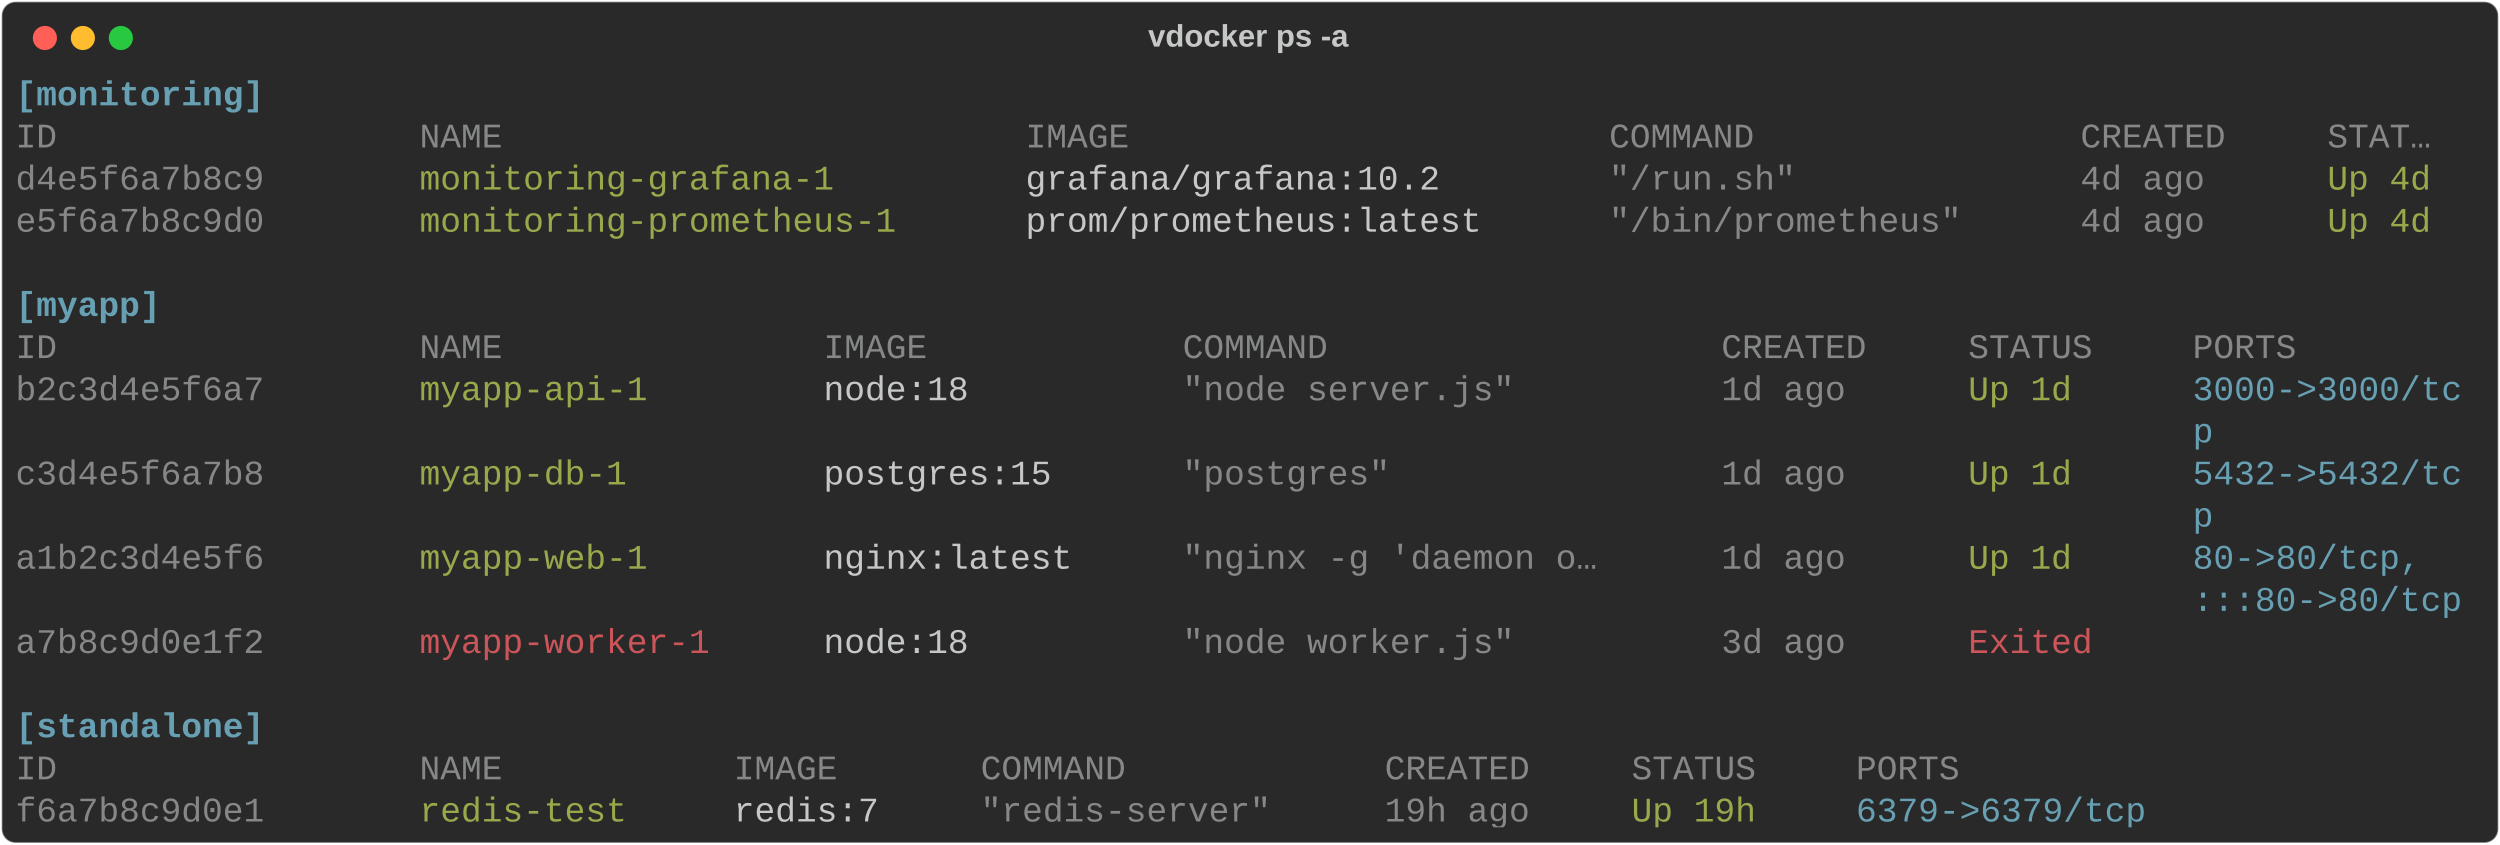
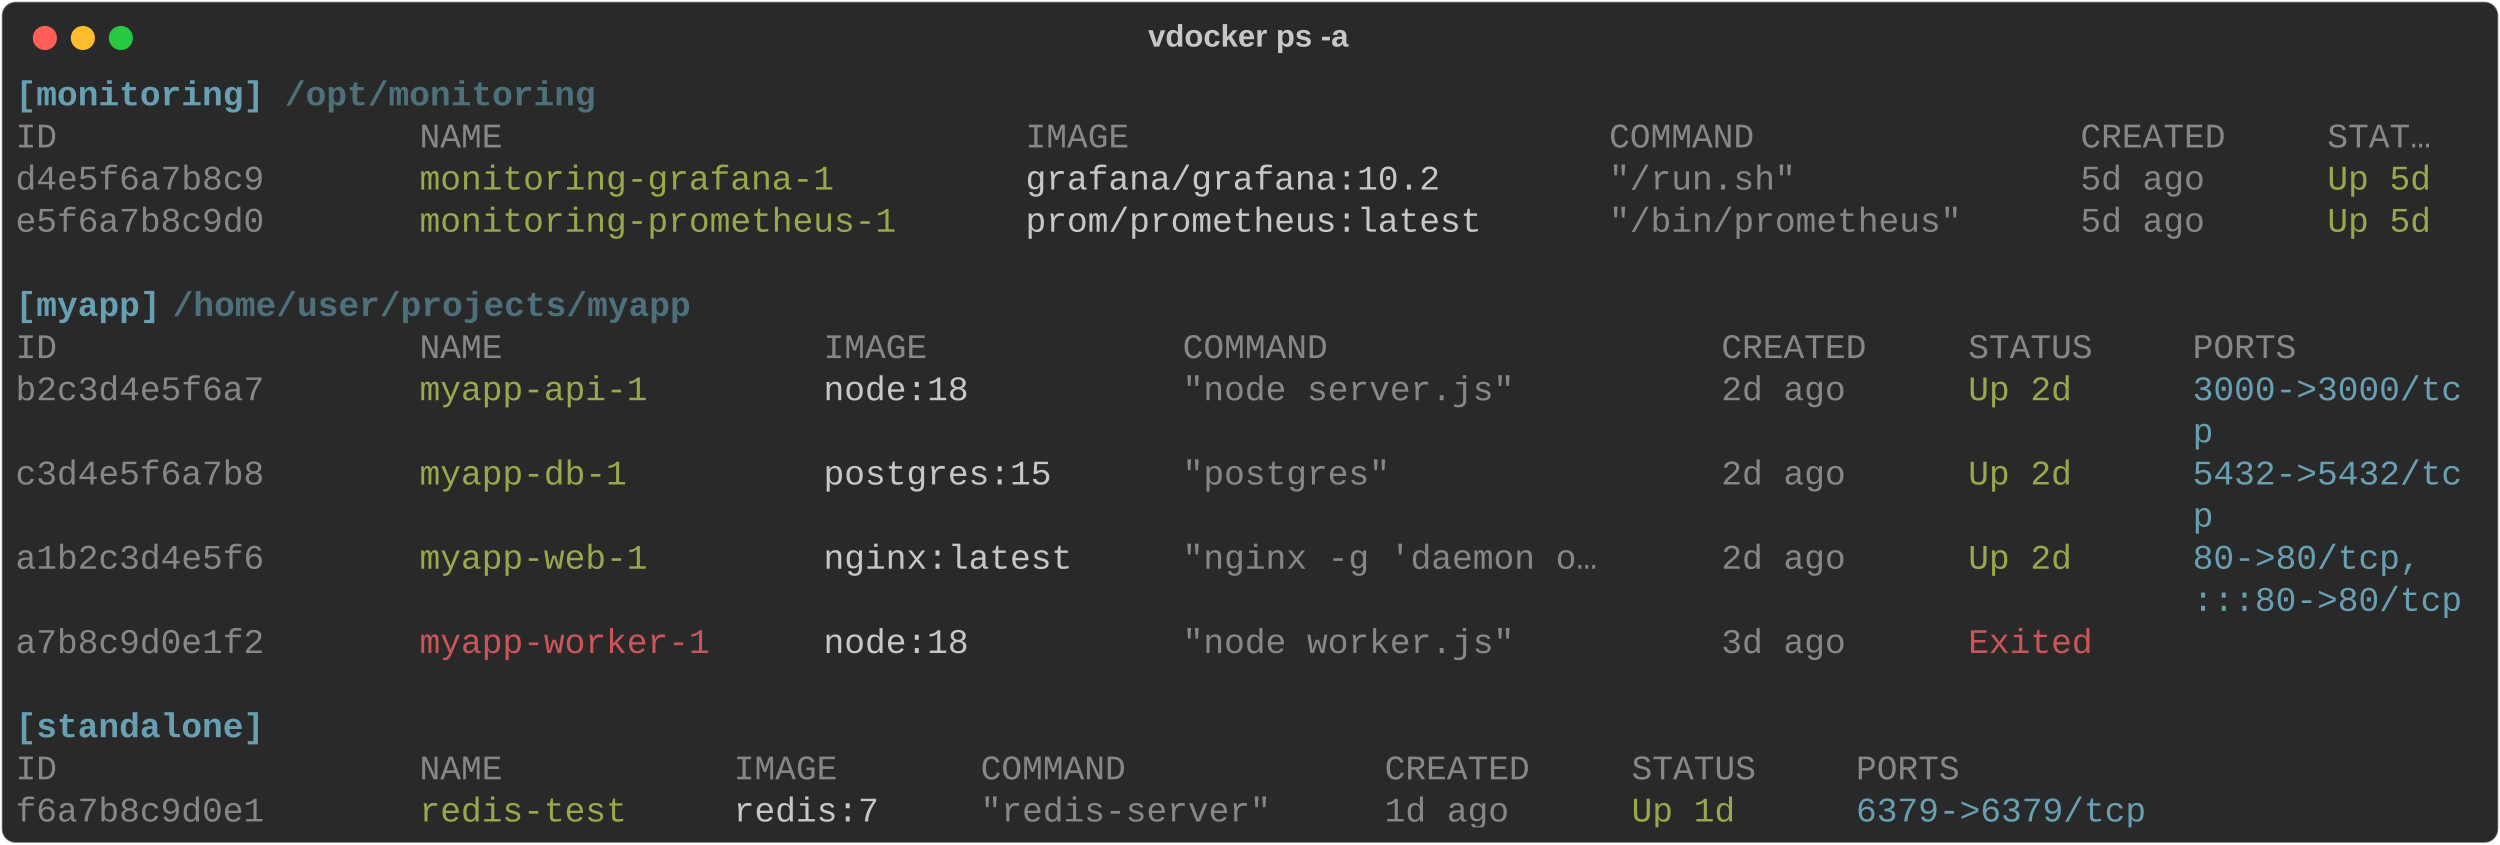
<svg xmlns="http://www.w3.org/2000/svg" class="rich-terminal" viewBox="0 0 1448 489.2">
  <style>

-     .terminal-1149786759-matrix {
+     .terminal-3113330127-matrix {
        font-family: "SFMono-Regular", "Menlo", "Consolas", "Liberation Mono", "Courier New", monospace;
        font-size: 20px;
        line-height: 24.4px;
        font-variant-east-asian: full-width;
    }

-     .terminal-1149786759-title {
+     .terminal-3113330127-title {
        font-size: 18px;
        font-weight: bold;
        font-family: arial;
    }

-     .terminal-1149786759-r1 { fill: #68a0b3;font-weight: bold }
- .terminal-1149786759-r2 { fill: #c5c8c6 }
- .terminal-1149786759-r3 { fill: #868887 }
- .terminal-1149786759-r4 { fill: #98a84b }
- .terminal-1149786759-r5 { fill: #68a0b3 }
- .terminal-1149786759-r6 { fill: #cc555a }
+     .terminal-3113330127-r1 { fill: #68a0b3;font-weight: bold }
+ .terminal-3113330127-r2 { fill: #4e707b;font-weight: bold }
+ .terminal-3113330127-r3 { fill: #c5c8c6 }
+ .terminal-3113330127-r4 { fill: #868887 }
+ .terminal-3113330127-r5 { fill: #98a84b }
+ .terminal-3113330127-r6 { fill: #68a0b3 }
+ .terminal-3113330127-r7 { fill: #cc555a }
    </style>
  <defs>
-     <clipPath id="terminal-1149786759-clip-terminal">
+     <clipPath id="terminal-3113330127-clip-terminal">
      <rect x="0" y="0" width="1429.0" height="438.2" />
    </clipPath>
-     <clipPath id="terminal-1149786759-line-0">
+     <clipPath id="terminal-3113330127-line-0">
      <rect x="0" y="1.5" width="1430" height="24.65" />
    </clipPath>
-     <clipPath id="terminal-1149786759-line-1">
+     <clipPath id="terminal-3113330127-line-1">
      <rect x="0" y="25.9" width="1430" height="24.65" />
    </clipPath>
-     <clipPath id="terminal-1149786759-line-2">
+     <clipPath id="terminal-3113330127-line-2">
      <rect x="0" y="50.3" width="1430" height="24.65" />
    </clipPath>
-     <clipPath id="terminal-1149786759-line-3">
+     <clipPath id="terminal-3113330127-line-3">
      <rect x="0" y="74.7" width="1430" height="24.65" />
    </clipPath>
-     <clipPath id="terminal-1149786759-line-4">
+     <clipPath id="terminal-3113330127-line-4">
      <rect x="0" y="99.1" width="1430" height="24.65" />
    </clipPath>
-     <clipPath id="terminal-1149786759-line-5">
+     <clipPath id="terminal-3113330127-line-5">
      <rect x="0" y="123.5" width="1430" height="24.65" />
    </clipPath>
-     <clipPath id="terminal-1149786759-line-6">
+     <clipPath id="terminal-3113330127-line-6">
      <rect x="0" y="147.9" width="1430" height="24.65" />
    </clipPath>
-     <clipPath id="terminal-1149786759-line-7">
+     <clipPath id="terminal-3113330127-line-7">
      <rect x="0" y="172.3" width="1430" height="24.65" />
    </clipPath>
-     <clipPath id="terminal-1149786759-line-8">
+     <clipPath id="terminal-3113330127-line-8">
      <rect x="0" y="196.7" width="1430" height="24.65" />
    </clipPath>
-     <clipPath id="terminal-1149786759-line-9">
+     <clipPath id="terminal-3113330127-line-9">
      <rect x="0" y="221.1" width="1430" height="24.65" />
    </clipPath>
-     <clipPath id="terminal-1149786759-line-10">
+     <clipPath id="terminal-3113330127-line-10">
      <rect x="0" y="245.5" width="1430" height="24.65" />
    </clipPath>
-     <clipPath id="terminal-1149786759-line-11">
+     <clipPath id="terminal-3113330127-line-11">
      <rect x="0" y="269.9" width="1430" height="24.65" />
    </clipPath>
-     <clipPath id="terminal-1149786759-line-12">
+     <clipPath id="terminal-3113330127-line-12">
      <rect x="0" y="294.3" width="1430" height="24.65" />
    </clipPath>
-     <clipPath id="terminal-1149786759-line-13">
+     <clipPath id="terminal-3113330127-line-13">
      <rect x="0" y="318.7" width="1430" height="24.65" />
    </clipPath>
-     <clipPath id="terminal-1149786759-line-14">
+     <clipPath id="terminal-3113330127-line-14">
      <rect x="0" y="343.1" width="1430" height="24.65" />
    </clipPath>
-     <clipPath id="terminal-1149786759-line-15">
+     <clipPath id="terminal-3113330127-line-15">
      <rect x="0" y="367.5" width="1430" height="24.65" />
    </clipPath>
-     <clipPath id="terminal-1149786759-line-16">
+     <clipPath id="terminal-3113330127-line-16">
      <rect x="0" y="391.9" width="1430" height="24.65" />
    </clipPath>
  </defs>
  <rect fill="#292929" stroke="rgba(255,255,255,0.35)" stroke-width="1" x="1" y="1" width="1446" height="487.2" rx="8" />
-   <text class="terminal-1149786759-title" fill="#c5c8c6" text-anchor="middle" x="723" y="27">vdocker ps -a</text>
+   <text class="terminal-3113330127-title" fill="#c5c8c6" text-anchor="middle" x="723" y="27">vdocker ps -a</text>
  <g transform="translate(26,22)">
    <circle cx="0" cy="0" r="7" fill="#ff5f57" />
    <circle cx="22" cy="0" r="7" fill="#febc2e" />
    <circle cx="44" cy="0" r="7" fill="#28c840" />
  </g>
-   <g transform="translate(9, 41)" clip-path="url(#terminal-1149786759-clip-terminal)">
-     <g class="terminal-1149786759-matrix">
-       <text class="terminal-1149786759-r1" x="0" y="20" textLength="156" clip-path="url(#terminal-1149786759-line-0)">[monitoring]</text>
-       <text class="terminal-1149786759-r2" x="1430" y="20" textLength="13" clip-path="url(#terminal-1149786759-line-0)">
- </text>
-       <text class="terminal-1149786759-r3" x="0" y="44.4" textLength="182" clip-path="url(#terminal-1149786759-line-1)">  ID          </text>
-       <text class="terminal-1149786759-r3" x="234" y="44.4" textLength="299" clip-path="url(#terminal-1149786759-line-1)">NAME                   </text>
-       <text class="terminal-1149786759-r3" x="585" y="44.4" textLength="286" clip-path="url(#terminal-1149786759-line-1)">IMAGE                 </text>
-       <text class="terminal-1149786759-r3" x="923" y="44.4" textLength="221" clip-path="url(#terminal-1149786759-line-1)">COMMAND          </text>
-       <text class="terminal-1149786759-r3" x="1196" y="44.4" textLength="91" clip-path="url(#terminal-1149786759-line-1)">CREATED</text>
-       <text class="terminal-1149786759-r3" x="1339" y="44.4" textLength="65" clip-path="url(#terminal-1149786759-line-1)">STAT…</text>
-       <text class="terminal-1149786759-r2" x="1430" y="44.4" textLength="13" clip-path="url(#terminal-1149786759-line-1)">
- </text>
-       <text class="terminal-1149786759-r3" x="0" y="68.8" textLength="182" clip-path="url(#terminal-1149786759-line-2)">  d4e5f6a7b8c9</text>
-       <text class="terminal-1149786759-r4" x="234" y="68.8" textLength="299" clip-path="url(#terminal-1149786759-line-2)">monitoring-grafana-1   </text>
-       <text class="terminal-1149786759-r2" x="585" y="68.8" textLength="286" clip-path="url(#terminal-1149786759-line-2)">grafana/grafana:10.2  </text>
-       <text class="terminal-1149786759-r3" x="923" y="68.8" textLength="221" clip-path="url(#terminal-1149786759-line-2)">"/run.sh"        </text>
-       <text class="terminal-1149786759-r3" x="1196" y="68.8" textLength="91" clip-path="url(#terminal-1149786759-line-2)">4d ago </text>
-       <text class="terminal-1149786759-r4" x="1339" y="68.8" textLength="65" clip-path="url(#terminal-1149786759-line-2)">Up 4d</text>
-       <text class="terminal-1149786759-r2" x="1430" y="68.8" textLength="13" clip-path="url(#terminal-1149786759-line-2)">
- </text>
-       <text class="terminal-1149786759-r3" x="0" y="93.2" textLength="182" clip-path="url(#terminal-1149786759-line-3)">  e5f6a7b8c9d0</text>
-       <text class="terminal-1149786759-r4" x="234" y="93.2" textLength="299" clip-path="url(#terminal-1149786759-line-3)">monitoring-prometheus-1</text>
-       <text class="terminal-1149786759-r2" x="585" y="93.2" textLength="286" clip-path="url(#terminal-1149786759-line-3)">prom/prometheus:latest</text>
-       <text class="terminal-1149786759-r3" x="923" y="93.2" textLength="221" clip-path="url(#terminal-1149786759-line-3)">"/bin/prometheus"</text>
-       <text class="terminal-1149786759-r3" x="1196" y="93.2" textLength="91" clip-path="url(#terminal-1149786759-line-3)">4d ago </text>
-       <text class="terminal-1149786759-r4" x="1339" y="93.2" textLength="65" clip-path="url(#terminal-1149786759-line-3)">Up 4d</text>
-       <text class="terminal-1149786759-r2" x="1430" y="93.2" textLength="13" clip-path="url(#terminal-1149786759-line-3)">
- </text>
-       <text class="terminal-1149786759-r2" x="1430" y="117.6" textLength="13" clip-path="url(#terminal-1149786759-line-4)">
- </text>
-       <text class="terminal-1149786759-r1" x="0" y="142" textLength="91" clip-path="url(#terminal-1149786759-line-5)">[myapp]</text>
-       <text class="terminal-1149786759-r2" x="1430" y="142" textLength="13" clip-path="url(#terminal-1149786759-line-5)">
- </text>
-       <text class="terminal-1149786759-r3" x="0" y="166.4" textLength="182" clip-path="url(#terminal-1149786759-line-6)">  ID          </text>
-       <text class="terminal-1149786759-r3" x="234" y="166.4" textLength="182" clip-path="url(#terminal-1149786759-line-6)">NAME          </text>
-       <text class="terminal-1149786759-r3" x="468" y="166.4" textLength="156" clip-path="url(#terminal-1149786759-line-6)">IMAGE       </text>
-       <text class="terminal-1149786759-r3" x="676" y="166.4" textLength="260" clip-path="url(#terminal-1149786759-line-6)">COMMAND             </text>
-       <text class="terminal-1149786759-r3" x="988" y="166.4" textLength="91" clip-path="url(#terminal-1149786759-line-6)">CREATED</text>
-       <text class="terminal-1149786759-r3" x="1131" y="166.4" textLength="78" clip-path="url(#terminal-1149786759-line-6)">STATUS</text>
-       <text class="terminal-1149786759-r3" x="1261" y="166.4" textLength="169" clip-path="url(#terminal-1149786759-line-6)">PORTS        </text>
-       <text class="terminal-1149786759-r2" x="1430" y="166.4" textLength="13" clip-path="url(#terminal-1149786759-line-6)">
- </text>
-       <text class="terminal-1149786759-r3" x="0" y="190.8" textLength="182" clip-path="url(#terminal-1149786759-line-7)">  b2c3d4e5f6a7</text>
-       <text class="terminal-1149786759-r4" x="234" y="190.8" textLength="182" clip-path="url(#terminal-1149786759-line-7)">myapp-api-1   </text>
-       <text class="terminal-1149786759-r2" x="468" y="190.8" textLength="156" clip-path="url(#terminal-1149786759-line-7)">node:18     </text>
-       <text class="terminal-1149786759-r3" x="676" y="190.8" textLength="260" clip-path="url(#terminal-1149786759-line-7)">"node server.js"    </text>
-       <text class="terminal-1149786759-r3" x="988" y="190.8" textLength="91" clip-path="url(#terminal-1149786759-line-7)">1d ago </text>
-       <text class="terminal-1149786759-r4" x="1131" y="190.8" textLength="78" clip-path="url(#terminal-1149786759-line-7)">Up 1d </text>
-       <text class="terminal-1149786759-r5" x="1261" y="190.8" textLength="169" clip-path="url(#terminal-1149786759-line-7)">3000-&gt;3000/tc</text>
-       <text class="terminal-1149786759-r2" x="1430" y="190.8" textLength="13" clip-path="url(#terminal-1149786759-line-7)">
- </text>
-       <text class="terminal-1149786759-r5" x="1261" y="215.2" textLength="169" clip-path="url(#terminal-1149786759-line-8)">p            </text>
-       <text class="terminal-1149786759-r2" x="1430" y="215.2" textLength="13" clip-path="url(#terminal-1149786759-line-8)">
- </text>
-       <text class="terminal-1149786759-r3" x="0" y="239.6" textLength="182" clip-path="url(#terminal-1149786759-line-9)">  c3d4e5f6a7b8</text>
-       <text class="terminal-1149786759-r4" x="234" y="239.6" textLength="182" clip-path="url(#terminal-1149786759-line-9)">myapp-db-1    </text>
-       <text class="terminal-1149786759-r2" x="468" y="239.6" textLength="156" clip-path="url(#terminal-1149786759-line-9)">postgres:15 </text>
-       <text class="terminal-1149786759-r3" x="676" y="239.6" textLength="260" clip-path="url(#terminal-1149786759-line-9)">"postgres"          </text>
-       <text class="terminal-1149786759-r3" x="988" y="239.6" textLength="91" clip-path="url(#terminal-1149786759-line-9)">1d ago </text>
-       <text class="terminal-1149786759-r4" x="1131" y="239.6" textLength="78" clip-path="url(#terminal-1149786759-line-9)">Up 1d </text>
-       <text class="terminal-1149786759-r5" x="1261" y="239.6" textLength="169" clip-path="url(#terminal-1149786759-line-9)">5432-&gt;5432/tc</text>
-       <text class="terminal-1149786759-r2" x="1430" y="239.6" textLength="13" clip-path="url(#terminal-1149786759-line-9)">
- </text>
-       <text class="terminal-1149786759-r5" x="1261" y="264" textLength="169" clip-path="url(#terminal-1149786759-line-10)">p            </text>
-       <text class="terminal-1149786759-r2" x="1430" y="264" textLength="13" clip-path="url(#terminal-1149786759-line-10)">
- </text>
-       <text class="terminal-1149786759-r3" x="0" y="288.4" textLength="182" clip-path="url(#terminal-1149786759-line-11)">  a1b2c3d4e5f6</text>
-       <text class="terminal-1149786759-r4" x="234" y="288.4" textLength="182" clip-path="url(#terminal-1149786759-line-11)">myapp-web-1   </text>
-       <text class="terminal-1149786759-r2" x="468" y="288.4" textLength="156" clip-path="url(#terminal-1149786759-line-11)">nginx:latest</text>
-       <text class="terminal-1149786759-r3" x="676" y="288.4" textLength="260" clip-path="url(#terminal-1149786759-line-11)">"nginx -g 'daemon o…</text>
-       <text class="terminal-1149786759-r3" x="988" y="288.4" textLength="91" clip-path="url(#terminal-1149786759-line-11)">1d ago </text>
-       <text class="terminal-1149786759-r4" x="1131" y="288.4" textLength="78" clip-path="url(#terminal-1149786759-line-11)">Up 1d </text>
-       <text class="terminal-1149786759-r5" x="1261" y="288.4" textLength="169" clip-path="url(#terminal-1149786759-line-11)">80-&gt;80/tcp,  </text>
-       <text class="terminal-1149786759-r2" x="1430" y="288.4" textLength="13" clip-path="url(#terminal-1149786759-line-11)">
- </text>
-       <text class="terminal-1149786759-r5" x="1261" y="312.8" textLength="169" clip-path="url(#terminal-1149786759-line-12)">:::80-&gt;80/tcp</text>
-       <text class="terminal-1149786759-r2" x="1430" y="312.8" textLength="13" clip-path="url(#terminal-1149786759-line-12)">
- </text>
-       <text class="terminal-1149786759-r3" x="0" y="337.2" textLength="182" clip-path="url(#terminal-1149786759-line-13)">  a7b8c9d0e1f2</text>
-       <text class="terminal-1149786759-r6" x="234" y="337.2" textLength="182" clip-path="url(#terminal-1149786759-line-13)">myapp-worker-1</text>
-       <text class="terminal-1149786759-r2" x="468" y="337.2" textLength="156" clip-path="url(#terminal-1149786759-line-13)">node:18     </text>
-       <text class="terminal-1149786759-r3" x="676" y="337.2" textLength="260" clip-path="url(#terminal-1149786759-line-13)">"node worker.js"    </text>
-       <text class="terminal-1149786759-r3" x="988" y="337.2" textLength="91" clip-path="url(#terminal-1149786759-line-13)">3d ago </text>
-       <text class="terminal-1149786759-r6" x="1131" y="337.2" textLength="78" clip-path="url(#terminal-1149786759-line-13)">Exited</text>
-       <text class="terminal-1149786759-r2" x="1430" y="337.2" textLength="13" clip-path="url(#terminal-1149786759-line-13)">
- </text>
-       <text class="terminal-1149786759-r2" x="1430" y="361.6" textLength="13" clip-path="url(#terminal-1149786759-line-14)">
- </text>
-       <text class="terminal-1149786759-r1" x="0" y="386" textLength="156" clip-path="url(#terminal-1149786759-line-15)">[standalone]</text>
-       <text class="terminal-1149786759-r2" x="1430" y="386" textLength="13" clip-path="url(#terminal-1149786759-line-15)">
- </text>
-       <text class="terminal-1149786759-r3" x="0" y="410.4" textLength="182" clip-path="url(#terminal-1149786759-line-16)">  ID          </text>
-       <text class="terminal-1149786759-r3" x="234" y="410.4" textLength="130" clip-path="url(#terminal-1149786759-line-16)">NAME      </text>
-       <text class="terminal-1149786759-r3" x="416" y="410.4" textLength="91" clip-path="url(#terminal-1149786759-line-16)">IMAGE  </text>
-       <text class="terminal-1149786759-r3" x="559" y="410.4" textLength="182" clip-path="url(#terminal-1149786759-line-16)">COMMAND       </text>
-       <text class="terminal-1149786759-r3" x="793" y="410.4" textLength="91" clip-path="url(#terminal-1149786759-line-16)">CREATED</text>
-       <text class="terminal-1149786759-r3" x="936" y="410.4" textLength="78" clip-path="url(#terminal-1149786759-line-16)">STATUS</text>
-       <text class="terminal-1149786759-r3" x="1066" y="410.4" textLength="182" clip-path="url(#terminal-1149786759-line-16)">PORTS         </text>
-       <text class="terminal-1149786759-r2" x="1430" y="410.4" textLength="13" clip-path="url(#terminal-1149786759-line-16)">
- </text>
-       <text class="terminal-1149786759-r3" x="0" y="434.8" textLength="182" clip-path="url(#terminal-1149786759-line-17)">  f6a7b8c9d0e1</text>
-       <text class="terminal-1149786759-r4" x="234" y="434.8" textLength="130" clip-path="url(#terminal-1149786759-line-17)">redis-test</text>
-       <text class="terminal-1149786759-r2" x="416" y="434.8" textLength="91" clip-path="url(#terminal-1149786759-line-17)">redis:7</text>
-       <text class="terminal-1149786759-r3" x="559" y="434.8" textLength="182" clip-path="url(#terminal-1149786759-line-17)">"redis-server"</text>
-       <text class="terminal-1149786759-r3" x="793" y="434.8" textLength="91" clip-path="url(#terminal-1149786759-line-17)">19h ago</text>
-       <text class="terminal-1149786759-r4" x="936" y="434.8" textLength="78" clip-path="url(#terminal-1149786759-line-17)">Up 19h</text>
-       <text class="terminal-1149786759-r5" x="1066" y="434.8" textLength="182" clip-path="url(#terminal-1149786759-line-17)">6379-&gt;6379/tcp</text>
-       <text class="terminal-1149786759-r2" x="1430" y="434.8" textLength="13" clip-path="url(#terminal-1149786759-line-17)">
+   <g transform="translate(9, 41)" clip-path="url(#terminal-3113330127-clip-terminal)">
+     <g class="terminal-3113330127-matrix">
+       <text class="terminal-3113330127-r1" x="0" y="20" textLength="156" clip-path="url(#terminal-3113330127-line-0)">[monitoring]</text>
+       <text class="terminal-3113330127-r2" x="156" y="20" textLength="221" clip-path="url(#terminal-3113330127-line-0)">  /opt/monitoring</text>
+       <text class="terminal-3113330127-r3" x="1430" y="20" textLength="13" clip-path="url(#terminal-3113330127-line-0)">
+ </text>
+       <text class="terminal-3113330127-r4" x="0" y="44.4" textLength="182" clip-path="url(#terminal-3113330127-line-1)">  ID          </text>
+       <text class="terminal-3113330127-r4" x="234" y="44.4" textLength="299" clip-path="url(#terminal-3113330127-line-1)">NAME                   </text>
+       <text class="terminal-3113330127-r4" x="585" y="44.4" textLength="286" clip-path="url(#terminal-3113330127-line-1)">IMAGE                 </text>
+       <text class="terminal-3113330127-r4" x="923" y="44.4" textLength="221" clip-path="url(#terminal-3113330127-line-1)">COMMAND          </text>
+       <text class="terminal-3113330127-r4" x="1196" y="44.4" textLength="91" clip-path="url(#terminal-3113330127-line-1)">CREATED</text>
+       <text class="terminal-3113330127-r4" x="1339" y="44.4" textLength="65" clip-path="url(#terminal-3113330127-line-1)">STAT…</text>
+       <text class="terminal-3113330127-r3" x="1430" y="44.4" textLength="13" clip-path="url(#terminal-3113330127-line-1)">
+ </text>
+       <text class="terminal-3113330127-r4" x="0" y="68.8" textLength="182" clip-path="url(#terminal-3113330127-line-2)">  d4e5f6a7b8c9</text>
+       <text class="terminal-3113330127-r5" x="234" y="68.8" textLength="299" clip-path="url(#terminal-3113330127-line-2)">monitoring-grafana-1   </text>
+       <text class="terminal-3113330127-r3" x="585" y="68.8" textLength="286" clip-path="url(#terminal-3113330127-line-2)">grafana/grafana:10.2  </text>
+       <text class="terminal-3113330127-r4" x="923" y="68.8" textLength="221" clip-path="url(#terminal-3113330127-line-2)">"/run.sh"        </text>
+       <text class="terminal-3113330127-r4" x="1196" y="68.8" textLength="91" clip-path="url(#terminal-3113330127-line-2)">5d ago </text>
+       <text class="terminal-3113330127-r5" x="1339" y="68.8" textLength="65" clip-path="url(#terminal-3113330127-line-2)">Up 5d</text>
+       <text class="terminal-3113330127-r3" x="1430" y="68.8" textLength="13" clip-path="url(#terminal-3113330127-line-2)">
+ </text>
+       <text class="terminal-3113330127-r4" x="0" y="93.2" textLength="182" clip-path="url(#terminal-3113330127-line-3)">  e5f6a7b8c9d0</text>
+       <text class="terminal-3113330127-r5" x="234" y="93.2" textLength="299" clip-path="url(#terminal-3113330127-line-3)">monitoring-prometheus-1</text>
+       <text class="terminal-3113330127-r3" x="585" y="93.2" textLength="286" clip-path="url(#terminal-3113330127-line-3)">prom/prometheus:latest</text>
+       <text class="terminal-3113330127-r4" x="923" y="93.2" textLength="221" clip-path="url(#terminal-3113330127-line-3)">"/bin/prometheus"</text>
+       <text class="terminal-3113330127-r4" x="1196" y="93.2" textLength="91" clip-path="url(#terminal-3113330127-line-3)">5d ago </text>
+       <text class="terminal-3113330127-r5" x="1339" y="93.2" textLength="65" clip-path="url(#terminal-3113330127-line-3)">Up 5d</text>
+       <text class="terminal-3113330127-r3" x="1430" y="93.2" textLength="13" clip-path="url(#terminal-3113330127-line-3)">
+ </text>
+       <text class="terminal-3113330127-r3" x="1430" y="117.6" textLength="13" clip-path="url(#terminal-3113330127-line-4)">
+ </text>
+       <text class="terminal-3113330127-r1" x="0" y="142" textLength="91" clip-path="url(#terminal-3113330127-line-5)">[myapp]</text>
+       <text class="terminal-3113330127-r2" x="91" y="142" textLength="351" clip-path="url(#terminal-3113330127-line-5)">  /home/user/projects/myapp</text>
+       <text class="terminal-3113330127-r3" x="1430" y="142" textLength="13" clip-path="url(#terminal-3113330127-line-5)">
+ </text>
+       <text class="terminal-3113330127-r4" x="0" y="166.4" textLength="182" clip-path="url(#terminal-3113330127-line-6)">  ID          </text>
+       <text class="terminal-3113330127-r4" x="234" y="166.4" textLength="182" clip-path="url(#terminal-3113330127-line-6)">NAME          </text>
+       <text class="terminal-3113330127-r4" x="468" y="166.4" textLength="156" clip-path="url(#terminal-3113330127-line-6)">IMAGE       </text>
+       <text class="terminal-3113330127-r4" x="676" y="166.4" textLength="260" clip-path="url(#terminal-3113330127-line-6)">COMMAND             </text>
+       <text class="terminal-3113330127-r4" x="988" y="166.4" textLength="91" clip-path="url(#terminal-3113330127-line-6)">CREATED</text>
+       <text class="terminal-3113330127-r4" x="1131" y="166.4" textLength="78" clip-path="url(#terminal-3113330127-line-6)">STATUS</text>
+       <text class="terminal-3113330127-r4" x="1261" y="166.4" textLength="169" clip-path="url(#terminal-3113330127-line-6)">PORTS        </text>
+       <text class="terminal-3113330127-r3" x="1430" y="166.4" textLength="13" clip-path="url(#terminal-3113330127-line-6)">
+ </text>
+       <text class="terminal-3113330127-r4" x="0" y="190.8" textLength="182" clip-path="url(#terminal-3113330127-line-7)">  b2c3d4e5f6a7</text>
+       <text class="terminal-3113330127-r5" x="234" y="190.8" textLength="182" clip-path="url(#terminal-3113330127-line-7)">myapp-api-1   </text>
+       <text class="terminal-3113330127-r3" x="468" y="190.8" textLength="156" clip-path="url(#terminal-3113330127-line-7)">node:18     </text>
+       <text class="terminal-3113330127-r4" x="676" y="190.8" textLength="260" clip-path="url(#terminal-3113330127-line-7)">"node server.js"    </text>
+       <text class="terminal-3113330127-r4" x="988" y="190.8" textLength="91" clip-path="url(#terminal-3113330127-line-7)">2d ago </text>
+       <text class="terminal-3113330127-r5" x="1131" y="190.8" textLength="78" clip-path="url(#terminal-3113330127-line-7)">Up 2d </text>
+       <text class="terminal-3113330127-r6" x="1261" y="190.8" textLength="169" clip-path="url(#terminal-3113330127-line-7)">3000-&gt;3000/tc</text>
+       <text class="terminal-3113330127-r3" x="1430" y="190.8" textLength="13" clip-path="url(#terminal-3113330127-line-7)">
+ </text>
+       <text class="terminal-3113330127-r6" x="1261" y="215.2" textLength="169" clip-path="url(#terminal-3113330127-line-8)">p            </text>
+       <text class="terminal-3113330127-r3" x="1430" y="215.2" textLength="13" clip-path="url(#terminal-3113330127-line-8)">
+ </text>
+       <text class="terminal-3113330127-r4" x="0" y="239.6" textLength="182" clip-path="url(#terminal-3113330127-line-9)">  c3d4e5f6a7b8</text>
+       <text class="terminal-3113330127-r5" x="234" y="239.6" textLength="182" clip-path="url(#terminal-3113330127-line-9)">myapp-db-1    </text>
+       <text class="terminal-3113330127-r3" x="468" y="239.6" textLength="156" clip-path="url(#terminal-3113330127-line-9)">postgres:15 </text>
+       <text class="terminal-3113330127-r4" x="676" y="239.6" textLength="260" clip-path="url(#terminal-3113330127-line-9)">"postgres"          </text>
+       <text class="terminal-3113330127-r4" x="988" y="239.6" textLength="91" clip-path="url(#terminal-3113330127-line-9)">2d ago </text>
+       <text class="terminal-3113330127-r5" x="1131" y="239.6" textLength="78" clip-path="url(#terminal-3113330127-line-9)">Up 2d </text>
+       <text class="terminal-3113330127-r6" x="1261" y="239.6" textLength="169" clip-path="url(#terminal-3113330127-line-9)">5432-&gt;5432/tc</text>
+       <text class="terminal-3113330127-r3" x="1430" y="239.6" textLength="13" clip-path="url(#terminal-3113330127-line-9)">
+ </text>
+       <text class="terminal-3113330127-r6" x="1261" y="264" textLength="169" clip-path="url(#terminal-3113330127-line-10)">p            </text>
+       <text class="terminal-3113330127-r3" x="1430" y="264" textLength="13" clip-path="url(#terminal-3113330127-line-10)">
+ </text>
+       <text class="terminal-3113330127-r4" x="0" y="288.4" textLength="182" clip-path="url(#terminal-3113330127-line-11)">  a1b2c3d4e5f6</text>
+       <text class="terminal-3113330127-r5" x="234" y="288.4" textLength="182" clip-path="url(#terminal-3113330127-line-11)">myapp-web-1   </text>
+       <text class="terminal-3113330127-r3" x="468" y="288.4" textLength="156" clip-path="url(#terminal-3113330127-line-11)">nginx:latest</text>
+       <text class="terminal-3113330127-r4" x="676" y="288.4" textLength="260" clip-path="url(#terminal-3113330127-line-11)">"nginx -g 'daemon o…</text>
+       <text class="terminal-3113330127-r4" x="988" y="288.4" textLength="91" clip-path="url(#terminal-3113330127-line-11)">2d ago </text>
+       <text class="terminal-3113330127-r5" x="1131" y="288.4" textLength="78" clip-path="url(#terminal-3113330127-line-11)">Up 2d </text>
+       <text class="terminal-3113330127-r6" x="1261" y="288.4" textLength="169" clip-path="url(#terminal-3113330127-line-11)">80-&gt;80/tcp,  </text>
+       <text class="terminal-3113330127-r3" x="1430" y="288.4" textLength="13" clip-path="url(#terminal-3113330127-line-11)">
+ </text>
+       <text class="terminal-3113330127-r6" x="1261" y="312.8" textLength="169" clip-path="url(#terminal-3113330127-line-12)">:::80-&gt;80/tcp</text>
+       <text class="terminal-3113330127-r3" x="1430" y="312.8" textLength="13" clip-path="url(#terminal-3113330127-line-12)">
+ </text>
+       <text class="terminal-3113330127-r4" x="0" y="337.2" textLength="182" clip-path="url(#terminal-3113330127-line-13)">  a7b8c9d0e1f2</text>
+       <text class="terminal-3113330127-r7" x="234" y="337.2" textLength="182" clip-path="url(#terminal-3113330127-line-13)">myapp-worker-1</text>
+       <text class="terminal-3113330127-r3" x="468" y="337.2" textLength="156" clip-path="url(#terminal-3113330127-line-13)">node:18     </text>
+       <text class="terminal-3113330127-r4" x="676" y="337.2" textLength="260" clip-path="url(#terminal-3113330127-line-13)">"node worker.js"    </text>
+       <text class="terminal-3113330127-r4" x="988" y="337.2" textLength="91" clip-path="url(#terminal-3113330127-line-13)">3d ago </text>
+       <text class="terminal-3113330127-r7" x="1131" y="337.2" textLength="78" clip-path="url(#terminal-3113330127-line-13)">Exited</text>
+       <text class="terminal-3113330127-r3" x="1430" y="337.2" textLength="13" clip-path="url(#terminal-3113330127-line-13)">
+ </text>
+       <text class="terminal-3113330127-r3" x="1430" y="361.6" textLength="13" clip-path="url(#terminal-3113330127-line-14)">
+ </text>
+       <text class="terminal-3113330127-r1" x="0" y="386" textLength="156" clip-path="url(#terminal-3113330127-line-15)">[standalone]</text>
+       <text class="terminal-3113330127-r3" x="1430" y="386" textLength="13" clip-path="url(#terminal-3113330127-line-15)">
+ </text>
+       <text class="terminal-3113330127-r4" x="0" y="410.4" textLength="182" clip-path="url(#terminal-3113330127-line-16)">  ID          </text>
+       <text class="terminal-3113330127-r4" x="234" y="410.4" textLength="130" clip-path="url(#terminal-3113330127-line-16)">NAME      </text>
+       <text class="terminal-3113330127-r4" x="416" y="410.4" textLength="91" clip-path="url(#terminal-3113330127-line-16)">IMAGE  </text>
+       <text class="terminal-3113330127-r4" x="559" y="410.4" textLength="182" clip-path="url(#terminal-3113330127-line-16)">COMMAND       </text>
+       <text class="terminal-3113330127-r4" x="793" y="410.4" textLength="91" clip-path="url(#terminal-3113330127-line-16)">CREATED</text>
+       <text class="terminal-3113330127-r4" x="936" y="410.4" textLength="78" clip-path="url(#terminal-3113330127-line-16)">STATUS</text>
+       <text class="terminal-3113330127-r4" x="1066" y="410.4" textLength="182" clip-path="url(#terminal-3113330127-line-16)">PORTS         </text>
+       <text class="terminal-3113330127-r3" x="1430" y="410.4" textLength="13" clip-path="url(#terminal-3113330127-line-16)">
+ </text>
+       <text class="terminal-3113330127-r4" x="0" y="434.8" textLength="182" clip-path="url(#terminal-3113330127-line-17)">  f6a7b8c9d0e1</text>
+       <text class="terminal-3113330127-r5" x="234" y="434.8" textLength="130" clip-path="url(#terminal-3113330127-line-17)">redis-test</text>
+       <text class="terminal-3113330127-r3" x="416" y="434.8" textLength="91" clip-path="url(#terminal-3113330127-line-17)">redis:7</text>
+       <text class="terminal-3113330127-r4" x="559" y="434.8" textLength="182" clip-path="url(#terminal-3113330127-line-17)">"redis-server"</text>
+       <text class="terminal-3113330127-r4" x="793" y="434.8" textLength="91" clip-path="url(#terminal-3113330127-line-17)">1d ago </text>
+       <text class="terminal-3113330127-r5" x="936" y="434.8" textLength="78" clip-path="url(#terminal-3113330127-line-17)">Up 1d </text>
+       <text class="terminal-3113330127-r6" x="1066" y="434.8" textLength="182" clip-path="url(#terminal-3113330127-line-17)">6379-&gt;6379/tcp</text>
+       <text class="terminal-3113330127-r3" x="1430" y="434.8" textLength="13" clip-path="url(#terminal-3113330127-line-17)">
</text>
    </g>
  </g>
</svg>
